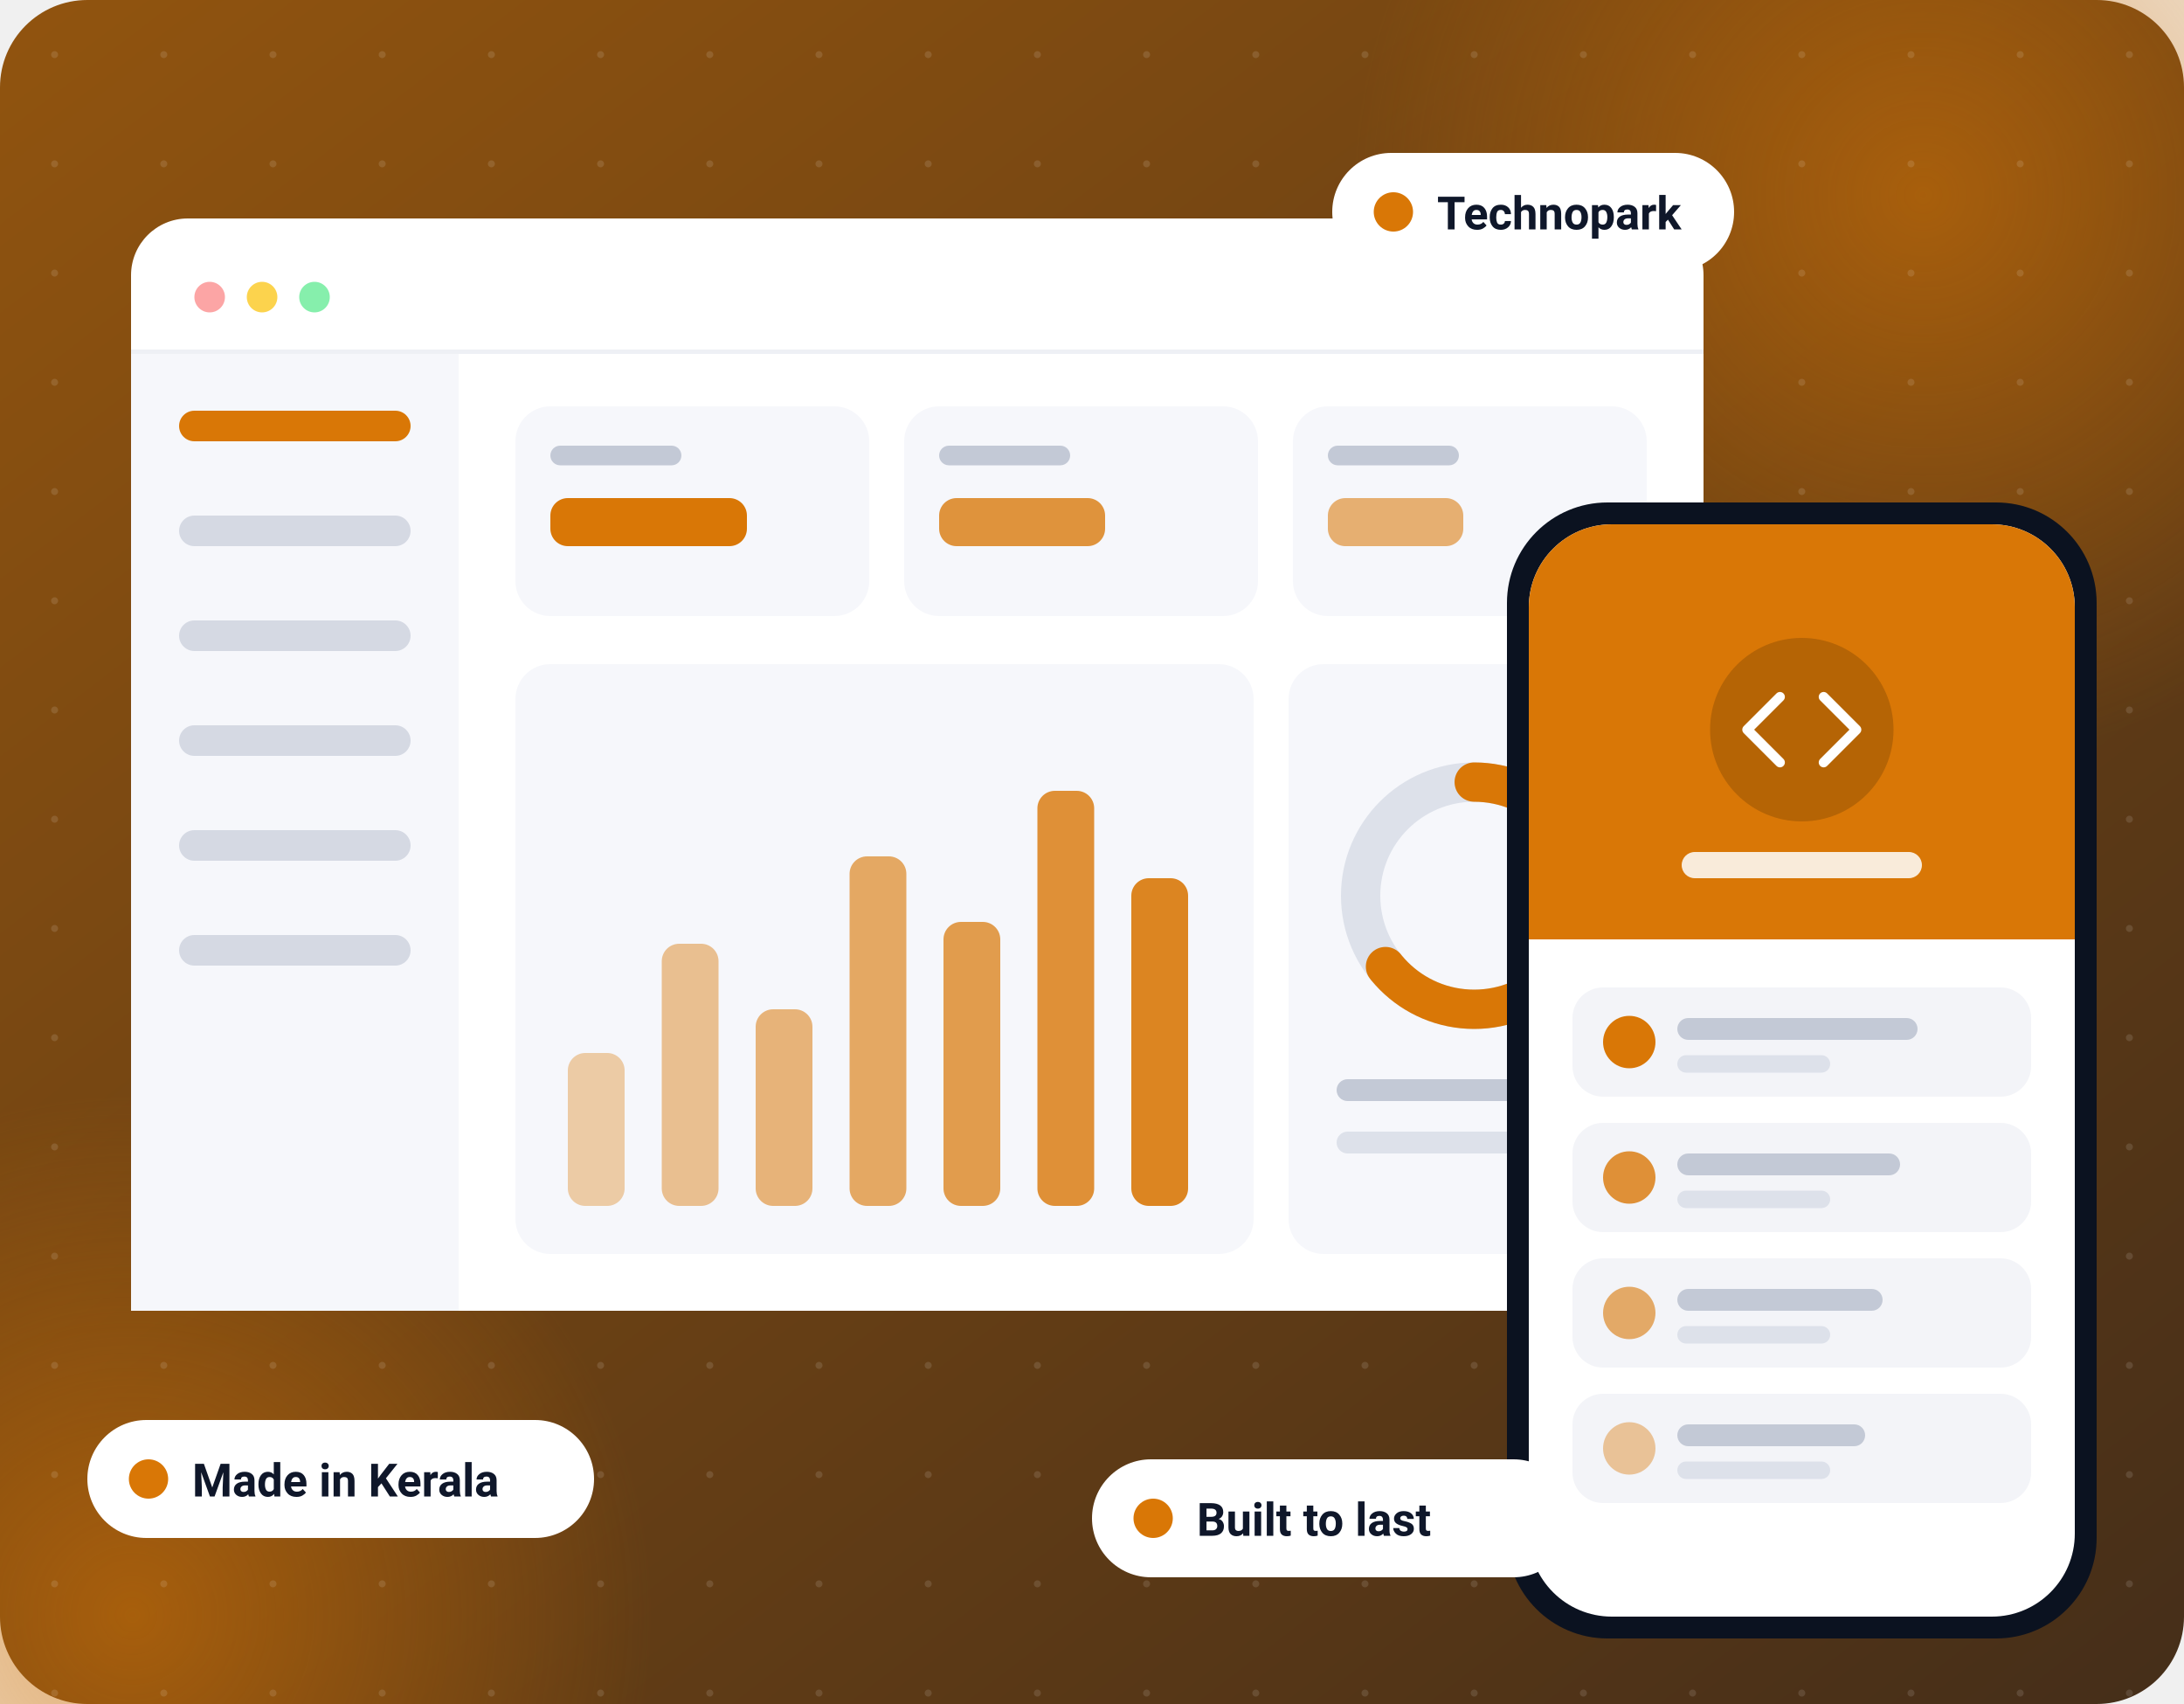
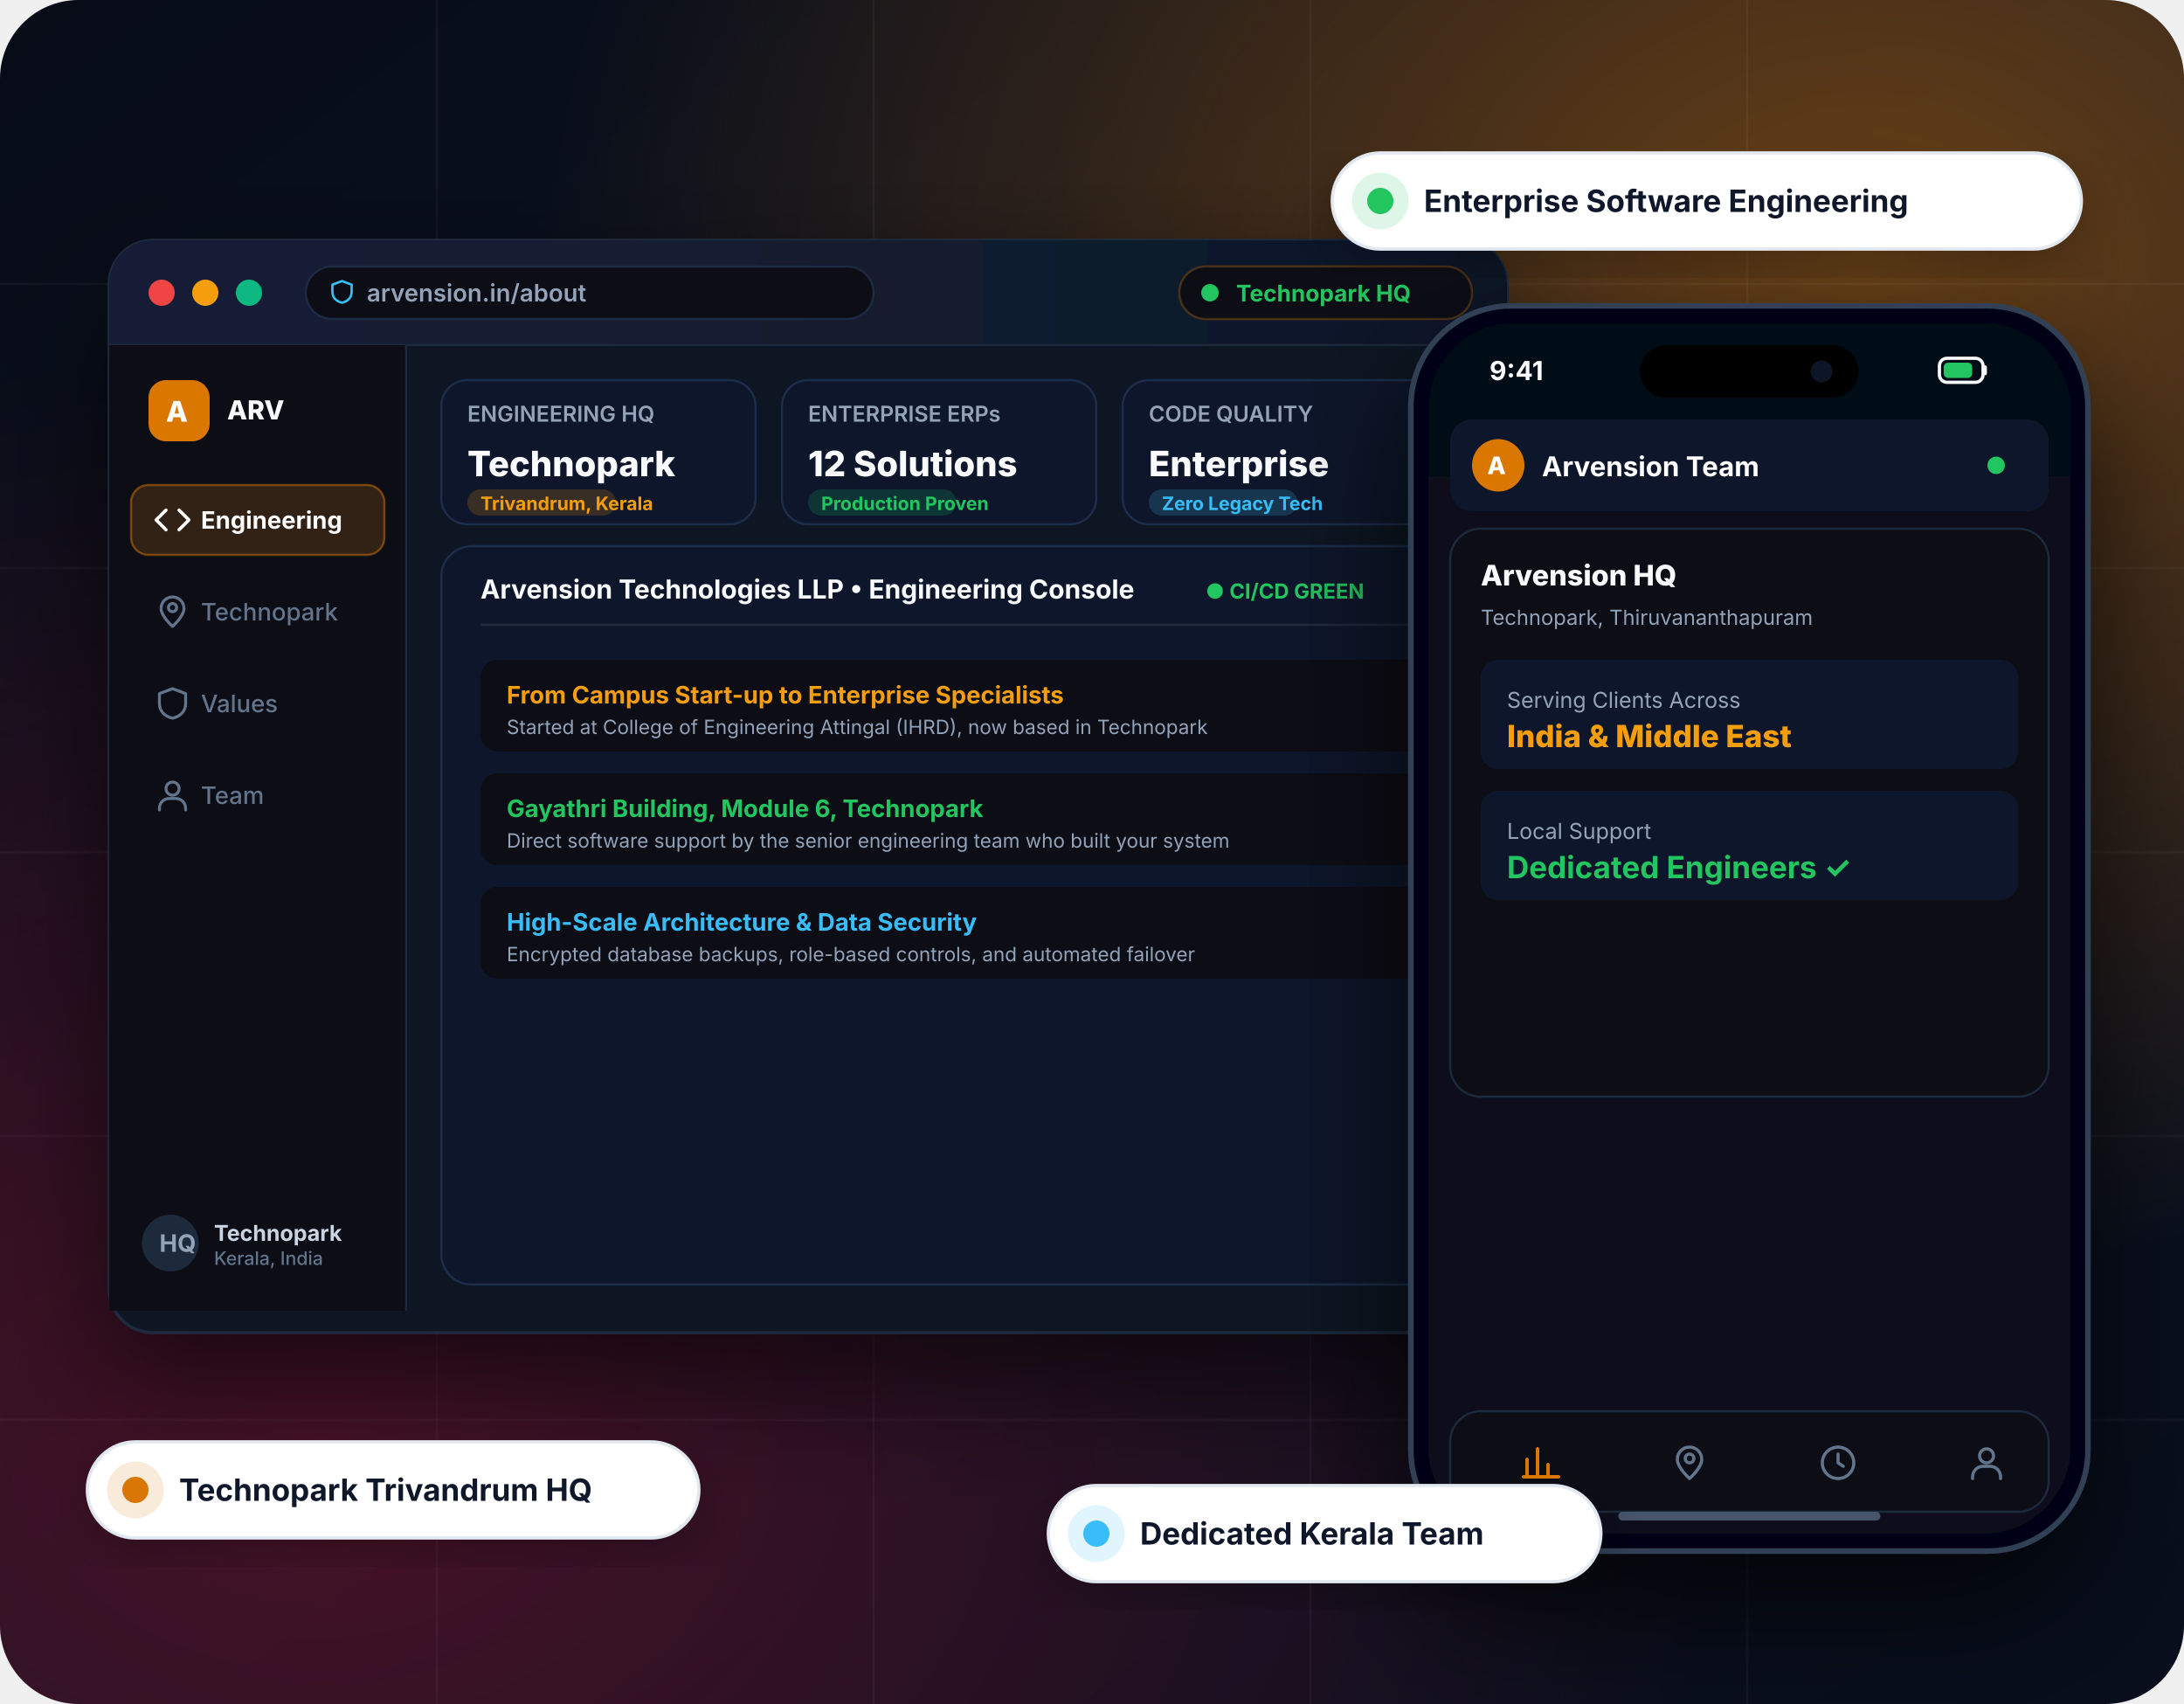
- <svg xmlns="http://www.w3.org/2000/svg" viewBox="0 0 1000 780" role="img">
+ <svg xmlns="http://www.w3.org/2000/svg" viewBox="0 0 1000 780" role="img" aria-label="About Arvension Technologies">
  <defs>
-     <linearGradient id="bg" x1="0" y1="0" x2="1" y2="1">
-       <stop offset="0" stop-color="#91540f" />
-       <stop offset="1" stop-color="#452e19" />
+     <linearGradient id="bg" x1="0%" y1="0%" x2="100%" y2="100%">
+       <stop offset="0%" stop-color="#070c17" />
+       <stop offset="50%" stop-color="#0b1324" />
+       <stop offset="100%" stop-color="#080e1c" />
    </linearGradient>
-     <radialGradient id="gl" cx=".5" cy=".5" r=".5">
-       <stop offset="0" stop-color="#d97706" stop-opacity=".55" />
-       <stop offset="1" stop-color="#d97706" stop-opacity="0" />
+     <radialGradient id="glow-l" cx="15%" cy="85%" r="65%">
+       <stop offset="0%" stop-color="#c8102e" stop-opacity="0.32" />
+       <stop offset="100%" stop-color="#c8102e" stop-opacity="0" />
    </radialGradient>
+     <radialGradient id="glow-r" cx="85%" cy="15%" r="60%">
+       <stop offset="0%" stop-color="#d97706" stop-opacity="0.45" />
+       <stop offset="100%" stop-color="#d97706" stop-opacity="0" />
+     </radialGradient>
+     <filter id="shadow-win" x="-10%" y="-10%" width="125%" height="125%">
+       <feDropShadow dx="0" dy="24" stdDeviation="28" flood-color="#000000" flood-opacity="0.6" />
+     </filter>
+     <filter id="shadow-phone" x="-15%" y="-10%" width="130%" height="125%">
+       <feDropShadow dx="0" dy="28" stdDeviation="30" flood-color="#000000" flood-opacity="0.75" />
+     </filter>
+     <filter id="shadow-chip" x="-10%" y="-20%" width="120%" height="150%">
+       <feDropShadow dx="0" dy="8" stdDeviation="12" flood-color="#000000" flood-opacity="0.25" />
+     </filter>
+     <linearGradient id="chrome-bar" x1="0%" y1="0%" x2="100%" y2="0%">
+       <stop offset="0%" stop-color="#141f36" />
+       <stop offset="100%" stop-color="#101828" />
+     </linearGradient>
+     <linearGradient id="accent-grad" x1="0%" y1="0%" x2="100%" y2="100%">
+       <stop offset="0%" stop-color="#d97706" />
+       <stop offset="100%" stop-color="#a35904" />
+     </linearGradient>
  </defs>
-   <rect width="1000" height="780" rx="40" fill="url(#bg)" />
-   <circle cx="880" cy="90" r="260" fill="url(#gl)" />
-   <circle cx="60" cy="740" r="240" fill="url(#gl)" />
-   <circle cx="25" cy="25" r="1.6" fill="#fff" opacity=".12" />
-   <circle cx="25" cy="75" r="1.6" fill="#fff" opacity=".12" />
-   <circle cx="25" cy="125" r="1.6" fill="#fff" opacity=".12" />
-   <circle cx="25" cy="175" r="1.6" fill="#fff" opacity=".12" />
-   <circle cx="25" cy="225" r="1.6" fill="#fff" opacity=".12" />
-   <circle cx="25" cy="275" r="1.6" fill="#fff" opacity=".12" />
-   <circle cx="25" cy="325" r="1.6" fill="#fff" opacity=".12" />
-   <circle cx="25" cy="375" r="1.6" fill="#fff" opacity=".12" />
-   <circle cx="25" cy="425" r="1.6" fill="#fff" opacity=".12" />
-   <circle cx="25" cy="475" r="1.6" fill="#fff" opacity=".12" />
-   <circle cx="25" cy="525" r="1.6" fill="#fff" opacity=".12" />
-   <circle cx="25" cy="575" r="1.6" fill="#fff" opacity=".12" />
-   <circle cx="25" cy="625" r="1.6" fill="#fff" opacity=".12" />
-   <circle cx="25" cy="675" r="1.6" fill="#fff" opacity=".12" />
-   <circle cx="25" cy="725" r="1.6" fill="#fff" opacity=".12" />
-   <circle cx="25" cy="775" r="1.6" fill="#fff" opacity=".12" />
-   <circle cx="75" cy="25" r="1.6" fill="#fff" opacity=".12" />
-   <circle cx="75" cy="75" r="1.6" fill="#fff" opacity=".12" />
-   <circle cx="75" cy="125" r="1.6" fill="#fff" opacity=".12" />
-   <circle cx="75" cy="175" r="1.6" fill="#fff" opacity=".12" />
-   <circle cx="75" cy="225" r="1.6" fill="#fff" opacity=".12" />
-   <circle cx="75" cy="275" r="1.6" fill="#fff" opacity=".12" />
-   <circle cx="75" cy="325" r="1.6" fill="#fff" opacity=".12" />
-   <circle cx="75" cy="375" r="1.6" fill="#fff" opacity=".12" />
-   <circle cx="75" cy="425" r="1.6" fill="#fff" opacity=".12" />
-   <circle cx="75" cy="475" r="1.6" fill="#fff" opacity=".12" />
-   <circle cx="75" cy="525" r="1.6" fill="#fff" opacity=".12" />
-   <circle cx="75" cy="575" r="1.6" fill="#fff" opacity=".12" />
-   <circle cx="75" cy="625" r="1.6" fill="#fff" opacity=".12" />
-   <circle cx="75" cy="675" r="1.6" fill="#fff" opacity=".12" />
-   <circle cx="75" cy="725" r="1.6" fill="#fff" opacity=".12" />
-   <circle cx="75" cy="775" r="1.6" fill="#fff" opacity=".12" />
-   <circle cx="125" cy="25" r="1.6" fill="#fff" opacity=".12" />
-   <circle cx="125" cy="75" r="1.6" fill="#fff" opacity=".12" />
-   <circle cx="125" cy="125" r="1.6" fill="#fff" opacity=".12" />
-   <circle cx="125" cy="175" r="1.6" fill="#fff" opacity=".12" />
-   <circle cx="125" cy="225" r="1.6" fill="#fff" opacity=".12" />
-   <circle cx="125" cy="275" r="1.6" fill="#fff" opacity=".12" />
-   <circle cx="125" cy="325" r="1.6" fill="#fff" opacity=".12" />
-   <circle cx="125" cy="375" r="1.6" fill="#fff" opacity=".12" />
-   <circle cx="125" cy="425" r="1.6" fill="#fff" opacity=".12" />
-   <circle cx="125" cy="475" r="1.6" fill="#fff" opacity=".12" />
-   <circle cx="125" cy="525" r="1.6" fill="#fff" opacity=".12" />
-   <circle cx="125" cy="575" r="1.6" fill="#fff" opacity=".12" />
-   <circle cx="125" cy="625" r="1.6" fill="#fff" opacity=".12" />
-   <circle cx="125" cy="675" r="1.6" fill="#fff" opacity=".12" />
-   <circle cx="125" cy="725" r="1.6" fill="#fff" opacity=".12" />
-   <circle cx="125" cy="775" r="1.6" fill="#fff" opacity=".12" />
-   <circle cx="175" cy="25" r="1.6" fill="#fff" opacity=".12" />
-   <circle cx="175" cy="75" r="1.6" fill="#fff" opacity=".12" />
-   <circle cx="175" cy="125" r="1.6" fill="#fff" opacity=".12" />
-   <circle cx="175" cy="175" r="1.6" fill="#fff" opacity=".12" />
-   <circle cx="175" cy="225" r="1.6" fill="#fff" opacity=".12" />
-   <circle cx="175" cy="275" r="1.6" fill="#fff" opacity=".12" />
-   <circle cx="175" cy="325" r="1.6" fill="#fff" opacity=".12" />
-   <circle cx="175" cy="375" r="1.6" fill="#fff" opacity=".12" />
-   <circle cx="175" cy="425" r="1.6" fill="#fff" opacity=".12" />
-   <circle cx="175" cy="475" r="1.6" fill="#fff" opacity=".12" />
-   <circle cx="175" cy="525" r="1.6" fill="#fff" opacity=".12" />
-   <circle cx="175" cy="575" r="1.6" fill="#fff" opacity=".12" />
-   <circle cx="175" cy="625" r="1.6" fill="#fff" opacity=".12" />
-   <circle cx="175" cy="675" r="1.6" fill="#fff" opacity=".12" />
-   <circle cx="175" cy="725" r="1.6" fill="#fff" opacity=".12" />
-   <circle cx="175" cy="775" r="1.6" fill="#fff" opacity=".12" />
-   <circle cx="225" cy="25" r="1.6" fill="#fff" opacity=".12" />
-   <circle cx="225" cy="75" r="1.6" fill="#fff" opacity=".12" />
-   <circle cx="225" cy="125" r="1.6" fill="#fff" opacity=".12" />
-   <circle cx="225" cy="175" r="1.6" fill="#fff" opacity=".12" />
-   <circle cx="225" cy="225" r="1.6" fill="#fff" opacity=".12" />
-   <circle cx="225" cy="275" r="1.6" fill="#fff" opacity=".12" />
-   <circle cx="225" cy="325" r="1.6" fill="#fff" opacity=".12" />
-   <circle cx="225" cy="375" r="1.6" fill="#fff" opacity=".12" />
-   <circle cx="225" cy="425" r="1.6" fill="#fff" opacity=".12" />
-   <circle cx="225" cy="475" r="1.6" fill="#fff" opacity=".12" />
-   <circle cx="225" cy="525" r="1.6" fill="#fff" opacity=".12" />
-   <circle cx="225" cy="575" r="1.6" fill="#fff" opacity=".12" />
-   <circle cx="225" cy="625" r="1.6" fill="#fff" opacity=".12" />
-   <circle cx="225" cy="675" r="1.6" fill="#fff" opacity=".12" />
-   <circle cx="225" cy="725" r="1.6" fill="#fff" opacity=".12" />
-   <circle cx="225" cy="775" r="1.6" fill="#fff" opacity=".12" />
-   <circle cx="275" cy="25" r="1.6" fill="#fff" opacity=".12" />
-   <circle cx="275" cy="75" r="1.6" fill="#fff" opacity=".12" />
-   <circle cx="275" cy="125" r="1.6" fill="#fff" opacity=".12" />
-   <circle cx="275" cy="175" r="1.6" fill="#fff" opacity=".12" />
-   <circle cx="275" cy="225" r="1.6" fill="#fff" opacity=".12" />
-   <circle cx="275" cy="275" r="1.6" fill="#fff" opacity=".12" />
-   <circle cx="275" cy="325" r="1.6" fill="#fff" opacity=".12" />
-   <circle cx="275" cy="375" r="1.6" fill="#fff" opacity=".12" />
-   <circle cx="275" cy="425" r="1.6" fill="#fff" opacity=".12" />
-   <circle cx="275" cy="475" r="1.6" fill="#fff" opacity=".12" />
-   <circle cx="275" cy="525" r="1.6" fill="#fff" opacity=".12" />
-   <circle cx="275" cy="575" r="1.6" fill="#fff" opacity=".12" />
-   <circle cx="275" cy="625" r="1.6" fill="#fff" opacity=".12" />
-   <circle cx="275" cy="675" r="1.6" fill="#fff" opacity=".12" />
-   <circle cx="275" cy="725" r="1.6" fill="#fff" opacity=".12" />
-   <circle cx="275" cy="775" r="1.6" fill="#fff" opacity=".12" />
-   <circle cx="325" cy="25" r="1.6" fill="#fff" opacity=".12" />
-   <circle cx="325" cy="75" r="1.6" fill="#fff" opacity=".12" />
-   <circle cx="325" cy="125" r="1.6" fill="#fff" opacity=".12" />
-   <circle cx="325" cy="175" r="1.6" fill="#fff" opacity=".12" />
-   <circle cx="325" cy="225" r="1.6" fill="#fff" opacity=".12" />
-   <circle cx="325" cy="275" r="1.6" fill="#fff" opacity=".12" />
-   <circle cx="325" cy="325" r="1.6" fill="#fff" opacity=".12" />
-   <circle cx="325" cy="375" r="1.6" fill="#fff" opacity=".12" />
-   <circle cx="325" cy="425" r="1.6" fill="#fff" opacity=".12" />
-   <circle cx="325" cy="475" r="1.6" fill="#fff" opacity=".12" />
-   <circle cx="325" cy="525" r="1.6" fill="#fff" opacity=".12" />
-   <circle cx="325" cy="575" r="1.6" fill="#fff" opacity=".12" />
-   <circle cx="325" cy="625" r="1.6" fill="#fff" opacity=".12" />
-   <circle cx="325" cy="675" r="1.6" fill="#fff" opacity=".12" />
-   <circle cx="325" cy="725" r="1.6" fill="#fff" opacity=".12" />
-   <circle cx="325" cy="775" r="1.6" fill="#fff" opacity=".12" />
-   <circle cx="375" cy="25" r="1.6" fill="#fff" opacity=".12" />
-   <circle cx="375" cy="75" r="1.6" fill="#fff" opacity=".12" />
-   <circle cx="375" cy="125" r="1.6" fill="#fff" opacity=".12" />
-   <circle cx="375" cy="175" r="1.6" fill="#fff" opacity=".12" />
-   <circle cx="375" cy="225" r="1.6" fill="#fff" opacity=".12" />
-   <circle cx="375" cy="275" r="1.6" fill="#fff" opacity=".12" />
-   <circle cx="375" cy="325" r="1.6" fill="#fff" opacity=".12" />
-   <circle cx="375" cy="375" r="1.6" fill="#fff" opacity=".12" />
-   <circle cx="375" cy="425" r="1.6" fill="#fff" opacity=".12" />
-   <circle cx="375" cy="475" r="1.6" fill="#fff" opacity=".12" />
-   <circle cx="375" cy="525" r="1.6" fill="#fff" opacity=".12" />
-   <circle cx="375" cy="575" r="1.6" fill="#fff" opacity=".12" />
-   <circle cx="375" cy="625" r="1.6" fill="#fff" opacity=".12" />
-   <circle cx="375" cy="675" r="1.6" fill="#fff" opacity=".12" />
-   <circle cx="375" cy="725" r="1.6" fill="#fff" opacity=".12" />
-   <circle cx="375" cy="775" r="1.6" fill="#fff" opacity=".12" />
-   <circle cx="425" cy="25" r="1.6" fill="#fff" opacity=".12" />
-   <circle cx="425" cy="75" r="1.6" fill="#fff" opacity=".12" />
-   <circle cx="425" cy="125" r="1.6" fill="#fff" opacity=".12" />
-   <circle cx="425" cy="175" r="1.6" fill="#fff" opacity=".12" />
-   <circle cx="425" cy="225" r="1.6" fill="#fff" opacity=".12" />
-   <circle cx="425" cy="275" r="1.6" fill="#fff" opacity=".12" />
-   <circle cx="425" cy="325" r="1.6" fill="#fff" opacity=".12" />
-   <circle cx="425" cy="375" r="1.6" fill="#fff" opacity=".12" />
-   <circle cx="425" cy="425" r="1.6" fill="#fff" opacity=".12" />
-   <circle cx="425" cy="475" r="1.6" fill="#fff" opacity=".12" />
-   <circle cx="425" cy="525" r="1.6" fill="#fff" opacity=".12" />
-   <circle cx="425" cy="575" r="1.6" fill="#fff" opacity=".12" />
-   <circle cx="425" cy="625" r="1.6" fill="#fff" opacity=".12" />
-   <circle cx="425" cy="675" r="1.6" fill="#fff" opacity=".12" />
-   <circle cx="425" cy="725" r="1.6" fill="#fff" opacity=".12" />
-   <circle cx="425" cy="775" r="1.6" fill="#fff" opacity=".12" />
-   <circle cx="475" cy="25" r="1.6" fill="#fff" opacity=".12" />
-   <circle cx="475" cy="75" r="1.6" fill="#fff" opacity=".12" />
-   <circle cx="475" cy="125" r="1.6" fill="#fff" opacity=".12" />
-   <circle cx="475" cy="175" r="1.6" fill="#fff" opacity=".12" />
-   <circle cx="475" cy="225" r="1.6" fill="#fff" opacity=".12" />
-   <circle cx="475" cy="275" r="1.6" fill="#fff" opacity=".12" />
-   <circle cx="475" cy="325" r="1.6" fill="#fff" opacity=".12" />
-   <circle cx="475" cy="375" r="1.6" fill="#fff" opacity=".12" />
-   <circle cx="475" cy="425" r="1.6" fill="#fff" opacity=".12" />
-   <circle cx="475" cy="475" r="1.6" fill="#fff" opacity=".12" />
-   <circle cx="475" cy="525" r="1.6" fill="#fff" opacity=".12" />
-   <circle cx="475" cy="575" r="1.6" fill="#fff" opacity=".12" />
-   <circle cx="475" cy="625" r="1.6" fill="#fff" opacity=".12" />
-   <circle cx="475" cy="675" r="1.6" fill="#fff" opacity=".12" />
-   <circle cx="475" cy="725" r="1.6" fill="#fff" opacity=".12" />
-   <circle cx="475" cy="775" r="1.6" fill="#fff" opacity=".12" />
-   <circle cx="525" cy="25" r="1.6" fill="#fff" opacity=".12" />
-   <circle cx="525" cy="75" r="1.6" fill="#fff" opacity=".12" />
-   <circle cx="525" cy="125" r="1.6" fill="#fff" opacity=".12" />
-   <circle cx="525" cy="175" r="1.6" fill="#fff" opacity=".12" />
-   <circle cx="525" cy="225" r="1.6" fill="#fff" opacity=".12" />
-   <circle cx="525" cy="275" r="1.6" fill="#fff" opacity=".12" />
-   <circle cx="525" cy="325" r="1.6" fill="#fff" opacity=".12" />
-   <circle cx="525" cy="375" r="1.6" fill="#fff" opacity=".12" />
-   <circle cx="525" cy="425" r="1.6" fill="#fff" opacity=".12" />
-   <circle cx="525" cy="475" r="1.6" fill="#fff" opacity=".12" />
-   <circle cx="525" cy="525" r="1.6" fill="#fff" opacity=".12" />
-   <circle cx="525" cy="575" r="1.6" fill="#fff" opacity=".12" />
-   <circle cx="525" cy="625" r="1.6" fill="#fff" opacity=".12" />
-   <circle cx="525" cy="675" r="1.6" fill="#fff" opacity=".12" />
-   <circle cx="525" cy="725" r="1.6" fill="#fff" opacity=".12" />
-   <circle cx="525" cy="775" r="1.6" fill="#fff" opacity=".12" />
-   <circle cx="575" cy="25" r="1.6" fill="#fff" opacity=".12" />
-   <circle cx="575" cy="75" r="1.6" fill="#fff" opacity=".12" />
-   <circle cx="575" cy="125" r="1.6" fill="#fff" opacity=".12" />
-   <circle cx="575" cy="175" r="1.6" fill="#fff" opacity=".12" />
-   <circle cx="575" cy="225" r="1.6" fill="#fff" opacity=".12" />
-   <circle cx="575" cy="275" r="1.6" fill="#fff" opacity=".12" />
-   <circle cx="575" cy="325" r="1.6" fill="#fff" opacity=".12" />
-   <circle cx="575" cy="375" r="1.6" fill="#fff" opacity=".12" />
-   <circle cx="575" cy="425" r="1.6" fill="#fff" opacity=".12" />
-   <circle cx="575" cy="475" r="1.6" fill="#fff" opacity=".12" />
-   <circle cx="575" cy="525" r="1.6" fill="#fff" opacity=".12" />
-   <circle cx="575" cy="575" r="1.6" fill="#fff" opacity=".12" />
-   <circle cx="575" cy="625" r="1.6" fill="#fff" opacity=".12" />
-   <circle cx="575" cy="675" r="1.6" fill="#fff" opacity=".12" />
-   <circle cx="575" cy="725" r="1.6" fill="#fff" opacity=".12" />
-   <circle cx="575" cy="775" r="1.6" fill="#fff" opacity=".12" />
-   <circle cx="625" cy="25" r="1.6" fill="#fff" opacity=".12" />
-   <circle cx="625" cy="75" r="1.6" fill="#fff" opacity=".12" />
-   <circle cx="625" cy="125" r="1.6" fill="#fff" opacity=".12" />
-   <circle cx="625" cy="175" r="1.6" fill="#fff" opacity=".12" />
-   <circle cx="625" cy="225" r="1.6" fill="#fff" opacity=".12" />
-   <circle cx="625" cy="275" r="1.6" fill="#fff" opacity=".12" />
-   <circle cx="625" cy="325" r="1.6" fill="#fff" opacity=".12" />
-   <circle cx="625" cy="375" r="1.6" fill="#fff" opacity=".12" />
-   <circle cx="625" cy="425" r="1.6" fill="#fff" opacity=".12" />
-   <circle cx="625" cy="475" r="1.6" fill="#fff" opacity=".12" />
-   <circle cx="625" cy="525" r="1.6" fill="#fff" opacity=".12" />
-   <circle cx="625" cy="575" r="1.6" fill="#fff" opacity=".12" />
-   <circle cx="625" cy="625" r="1.6" fill="#fff" opacity=".12" />
-   <circle cx="625" cy="675" r="1.6" fill="#fff" opacity=".12" />
-   <circle cx="625" cy="725" r="1.6" fill="#fff" opacity=".12" />
-   <circle cx="625" cy="775" r="1.6" fill="#fff" opacity=".12" />
-   <circle cx="675" cy="25" r="1.6" fill="#fff" opacity=".12" />
-   <circle cx="675" cy="75" r="1.6" fill="#fff" opacity=".12" />
-   <circle cx="675" cy="125" r="1.6" fill="#fff" opacity=".12" />
-   <circle cx="675" cy="175" r="1.6" fill="#fff" opacity=".12" />
-   <circle cx="675" cy="225" r="1.6" fill="#fff" opacity=".12" />
-   <circle cx="675" cy="275" r="1.6" fill="#fff" opacity=".12" />
-   <circle cx="675" cy="325" r="1.6" fill="#fff" opacity=".12" />
-   <circle cx="675" cy="375" r="1.6" fill="#fff" opacity=".12" />
-   <circle cx="675" cy="425" r="1.6" fill="#fff" opacity=".12" />
-   <circle cx="675" cy="475" r="1.6" fill="#fff" opacity=".12" />
-   <circle cx="675" cy="525" r="1.6" fill="#fff" opacity=".12" />
-   <circle cx="675" cy="575" r="1.6" fill="#fff" opacity=".12" />
-   <circle cx="675" cy="625" r="1.6" fill="#fff" opacity=".12" />
-   <circle cx="675" cy="675" r="1.6" fill="#fff" opacity=".12" />
-   <circle cx="675" cy="725" r="1.6" fill="#fff" opacity=".12" />
-   <circle cx="675" cy="775" r="1.6" fill="#fff" opacity=".12" />
-   <circle cx="725" cy="25" r="1.6" fill="#fff" opacity=".12" />
-   <circle cx="725" cy="75" r="1.6" fill="#fff" opacity=".12" />
-   <circle cx="725" cy="125" r="1.6" fill="#fff" opacity=".12" />
-   <circle cx="725" cy="175" r="1.6" fill="#fff" opacity=".12" />
-   <circle cx="725" cy="225" r="1.6" fill="#fff" opacity=".12" />
-   <circle cx="725" cy="275" r="1.6" fill="#fff" opacity=".12" />
-   <circle cx="725" cy="325" r="1.6" fill="#fff" opacity=".12" />
-   <circle cx="725" cy="375" r="1.6" fill="#fff" opacity=".12" />
-   <circle cx="725" cy="425" r="1.6" fill="#fff" opacity=".12" />
-   <circle cx="725" cy="475" r="1.6" fill="#fff" opacity=".12" />
-   <circle cx="725" cy="525" r="1.6" fill="#fff" opacity=".12" />
-   <circle cx="725" cy="575" r="1.6" fill="#fff" opacity=".12" />
-   <circle cx="725" cy="625" r="1.6" fill="#fff" opacity=".12" />
-   <circle cx="725" cy="675" r="1.6" fill="#fff" opacity=".12" />
-   <circle cx="725" cy="725" r="1.6" fill="#fff" opacity=".12" />
-   <circle cx="725" cy="775" r="1.6" fill="#fff" opacity=".12" />
-   <circle cx="775" cy="25" r="1.6" fill="#fff" opacity=".12" />
-   <circle cx="775" cy="75" r="1.6" fill="#fff" opacity=".12" />
-   <circle cx="775" cy="125" r="1.6" fill="#fff" opacity=".12" />
-   <circle cx="775" cy="175" r="1.6" fill="#fff" opacity=".12" />
-   <circle cx="775" cy="225" r="1.6" fill="#fff" opacity=".12" />
-   <circle cx="775" cy="275" r="1.6" fill="#fff" opacity=".12" />
-   <circle cx="775" cy="325" r="1.6" fill="#fff" opacity=".12" />
-   <circle cx="775" cy="375" r="1.6" fill="#fff" opacity=".12" />
-   <circle cx="775" cy="425" r="1.6" fill="#fff" opacity=".12" />
-   <circle cx="775" cy="475" r="1.6" fill="#fff" opacity=".12" />
-   <circle cx="775" cy="525" r="1.6" fill="#fff" opacity=".12" />
-   <circle cx="775" cy="575" r="1.6" fill="#fff" opacity=".12" />
-   <circle cx="775" cy="625" r="1.6" fill="#fff" opacity=".12" />
-   <circle cx="775" cy="675" r="1.6" fill="#fff" opacity=".12" />
-   <circle cx="775" cy="725" r="1.6" fill="#fff" opacity=".12" />
-   <circle cx="775" cy="775" r="1.6" fill="#fff" opacity=".12" />
-   <circle cx="825" cy="25" r="1.6" fill="#fff" opacity=".12" />
-   <circle cx="825" cy="75" r="1.6" fill="#fff" opacity=".12" />
-   <circle cx="825" cy="125" r="1.6" fill="#fff" opacity=".12" />
-   <circle cx="825" cy="175" r="1.6" fill="#fff" opacity=".12" />
-   <circle cx="825" cy="225" r="1.6" fill="#fff" opacity=".12" />
-   <circle cx="825" cy="275" r="1.6" fill="#fff" opacity=".12" />
-   <circle cx="825" cy="325" r="1.6" fill="#fff" opacity=".12" />
-   <circle cx="825" cy="375" r="1.6" fill="#fff" opacity=".12" />
-   <circle cx="825" cy="425" r="1.6" fill="#fff" opacity=".12" />
-   <circle cx="825" cy="475" r="1.6" fill="#fff" opacity=".12" />
-   <circle cx="825" cy="525" r="1.6" fill="#fff" opacity=".12" />
-   <circle cx="825" cy="575" r="1.6" fill="#fff" opacity=".12" />
-   <circle cx="825" cy="625" r="1.6" fill="#fff" opacity=".12" />
-   <circle cx="825" cy="675" r="1.6" fill="#fff" opacity=".12" />
-   <circle cx="825" cy="725" r="1.6" fill="#fff" opacity=".12" />
-   <circle cx="825" cy="775" r="1.6" fill="#fff" opacity=".12" />
-   <circle cx="875" cy="25" r="1.6" fill="#fff" opacity=".12" />
-   <circle cx="875" cy="75" r="1.6" fill="#fff" opacity=".12" />
-   <circle cx="875" cy="125" r="1.6" fill="#fff" opacity=".12" />
-   <circle cx="875" cy="175" r="1.6" fill="#fff" opacity=".12" />
-   <circle cx="875" cy="225" r="1.6" fill="#fff" opacity=".12" />
-   <circle cx="875" cy="275" r="1.6" fill="#fff" opacity=".12" />
-   <circle cx="875" cy="325" r="1.6" fill="#fff" opacity=".12" />
-   <circle cx="875" cy="375" r="1.6" fill="#fff" opacity=".12" />
-   <circle cx="875" cy="425" r="1.6" fill="#fff" opacity=".12" />
-   <circle cx="875" cy="475" r="1.6" fill="#fff" opacity=".12" />
-   <circle cx="875" cy="525" r="1.6" fill="#fff" opacity=".12" />
-   <circle cx="875" cy="575" r="1.6" fill="#fff" opacity=".12" />
-   <circle cx="875" cy="625" r="1.6" fill="#fff" opacity=".12" />
-   <circle cx="875" cy="675" r="1.6" fill="#fff" opacity=".12" />
-   <circle cx="875" cy="725" r="1.6" fill="#fff" opacity=".12" />
-   <circle cx="875" cy="775" r="1.6" fill="#fff" opacity=".12" />
-   <circle cx="925" cy="25" r="1.6" fill="#fff" opacity=".12" />
-   <circle cx="925" cy="75" r="1.6" fill="#fff" opacity=".12" />
-   <circle cx="925" cy="125" r="1.6" fill="#fff" opacity=".12" />
-   <circle cx="925" cy="175" r="1.6" fill="#fff" opacity=".12" />
-   <circle cx="925" cy="225" r="1.6" fill="#fff" opacity=".12" />
-   <circle cx="925" cy="275" r="1.6" fill="#fff" opacity=".12" />
-   <circle cx="925" cy="325" r="1.6" fill="#fff" opacity=".12" />
-   <circle cx="925" cy="375" r="1.6" fill="#fff" opacity=".12" />
-   <circle cx="925" cy="425" r="1.6" fill="#fff" opacity=".12" />
-   <circle cx="925" cy="475" r="1.6" fill="#fff" opacity=".12" />
-   <circle cx="925" cy="525" r="1.6" fill="#fff" opacity=".12" />
-   <circle cx="925" cy="575" r="1.6" fill="#fff" opacity=".12" />
-   <circle cx="925" cy="625" r="1.6" fill="#fff" opacity=".12" />
-   <circle cx="925" cy="675" r="1.6" fill="#fff" opacity=".12" />
-   <circle cx="925" cy="725" r="1.6" fill="#fff" opacity=".12" />
-   <circle cx="925" cy="775" r="1.6" fill="#fff" opacity=".12" />
-   <circle cx="975" cy="25" r="1.6" fill="#fff" opacity=".12" />
-   <circle cx="975" cy="75" r="1.6" fill="#fff" opacity=".12" />
-   <circle cx="975" cy="125" r="1.6" fill="#fff" opacity=".12" />
-   <circle cx="975" cy="175" r="1.6" fill="#fff" opacity=".12" />
-   <circle cx="975" cy="225" r="1.6" fill="#fff" opacity=".12" />
-   <circle cx="975" cy="275" r="1.6" fill="#fff" opacity=".12" />
-   <circle cx="975" cy="325" r="1.6" fill="#fff" opacity=".12" />
-   <circle cx="975" cy="375" r="1.6" fill="#fff" opacity=".12" />
-   <circle cx="975" cy="425" r="1.6" fill="#fff" opacity=".12" />
-   <circle cx="975" cy="475" r="1.6" fill="#fff" opacity=".12" />
-   <circle cx="975" cy="525" r="1.6" fill="#fff" opacity=".12" />
-   <circle cx="975" cy="575" r="1.6" fill="#fff" opacity=".12" />
-   <circle cx="975" cy="625" r="1.6" fill="#fff" opacity=".12" />
-   <circle cx="975" cy="675" r="1.6" fill="#fff" opacity=".12" />
-   <circle cx="975" cy="725" r="1.6" fill="#fff" opacity=".12" />
-   <circle cx="975" cy="775" r="1.6" fill="#fff" opacity=".12" />
-   <rect x="60" y="100" width="720" height="500" rx="26" fill="#fff" />
-   <circle cx="96" cy="136" r="7" fill="#fca5a5" />
-   <circle cx="120" cy="136" r="7" fill="#fcd34d" />
-   <circle cx="144" cy="136" r="7" fill="#86efac" />
-   <rect x="60" y="160" width="720" height="2" fill="#eef0f5" />
-   <rect x="60" y="162" width="150" height="438" rx="0" fill="#f6f7fb" />
-   <rect x="82" y="188" width="106" height="14" rx="7" fill="#d97706" />
-   <rect x="82" y="236" width="106" height="14" rx="7" fill="#d5d9e3" />
-   <rect x="82" y="284" width="106" height="14" rx="7" fill="#d5d9e3" />
-   <rect x="82" y="332" width="106" height="14" rx="7" fill="#d5d9e3" />
-   <rect x="82" y="380" width="106" height="14" rx="7" fill="#d5d9e3" />
-   <rect x="82" y="428" width="106" height="14" rx="7" fill="#d5d9e3" />
-   <rect x="236" y="186" width="162" height="96" rx="16" fill="#f6f7fb" />
-   <rect x="252" y="204" width="60" height="9" rx="4.5" fill="#c3c9d6" />
-   <rect x="252" y="228" width="90" height="22" rx="8" fill="#d97706" opacity="1.0" />
-   <rect x="414" y="186" width="162" height="96" rx="16" fill="#f6f7fb" />
-   <rect x="430" y="204" width="60" height="9" rx="4.5" fill="#c3c9d6" />
-   <rect x="430" y="228" width="76" height="22" rx="8" fill="#d97706" opacity="0.78" />
-   <rect x="592" y="186" width="162" height="96" rx="16" fill="#f6f7fb" />
-   <rect x="608" y="204" width="60" height="9" rx="4.5" fill="#c3c9d6" />
-   <rect x="608" y="228" width="62" height="22" rx="8" fill="#d97706" opacity="0.56" />
-   <rect x="236" y="304" width="338" height="270" rx="16" fill="#f6f7fb" />
-   <rect x="260" y="482" width="26" height="70" rx="8" fill="#d97706" opacity="0.35" />
-   <rect x="303" y="432" width="26" height="120" rx="8" fill="#d97706" opacity="0.44" />
-   <rect x="346" y="462" width="26" height="90" rx="8" fill="#d97706" opacity="0.53" />
-   <rect x="389" y="392" width="26" height="160" rx="8" fill="#d97706" opacity="0.62" />
-   <rect x="432" y="422" width="26" height="130" rx="8" fill="#d97706" opacity="0.71" />
-   <rect x="475" y="362" width="26" height="190" rx="8" fill="#d97706" opacity="0.80" />
-   <rect x="518" y="402" width="26" height="150" rx="8" fill="#d97706" opacity="0.89" />
-   <rect x="590" y="304" width="170" height="270" rx="16" fill="#f6f7fb" />
-   <circle cx="675" cy="410" r="52" fill="none" stroke="#dde1ea" stroke-width="18" />
-   <circle cx="675" cy="410" r="52" fill="none" stroke="#d97706" stroke-width="18" stroke-dasharray="210 330" stroke-linecap="round" transform="rotate(-90 675 410)" />
-   <rect x="612" y="494" width="126" height="10" rx="5" fill="#c3c9d6" />
-   <rect x="612" y="518" width="90" height="10" rx="5" fill="#dde1ea" />
-   <g transform="translate(690 230)">
-     <rect width="270" height="520" rx="46" fill="#0b1220" />
-     <rect x="10" y="10" width="250" height="500" rx="38" fill="#fff" />
-     <rect x="95" y="20" width="80" height="18" rx="9" fill="#0b1220" />
-     <rect x="10" y="10" width="250" height="190" rx="38" fill="#d97706" />
-     <rect x="10" y="120" width="250" height="80" fill="#d97706" />
-     <circle cx="135" cy="104" r="42" fill="#985304" opacity=".55" />
-     <g transform="translate(105 74) scale(2.5)" fill="none" stroke="#fff" stroke-width="1.8" stroke-linecap="round" stroke-linejoin="round">
-       <path d="M16 18l6-6-6-6M8 6l-6 6 6 6" />
-     </g>
-     <rect x="80" y="160" width="110" height="12" rx="6" fill="#fff" opacity=".85" />
-     <rect x="30" y="222" width="210" height="50" rx="14" fill="#f3f4f8" />
-     <circle cx="56" cy="247" r="12" fill="#d97706" opacity="1.0" />
-     <rect x="78" y="236" width="110" height="10" rx="5" fill="#c3c9d6" />
-     <rect x="78" y="253" width="70" height="8" rx="4" fill="#dde1ea" />
-     <rect x="30" y="284" width="210" height="50" rx="14" fill="#f3f4f8" />
-     <circle cx="56" cy="309" r="12" fill="#d97706" opacity="0.8" />
-     <rect x="78" y="298" width="102" height="10" rx="5" fill="#c3c9d6" />
-     <rect x="78" y="315" width="70" height="8" rx="4" fill="#dde1ea" />
-     <rect x="30" y="346" width="210" height="50" rx="14" fill="#f3f4f8" />
-     <circle cx="56" cy="371" r="12" fill="#d97706" opacity="0.6" />
-     <rect x="78" y="360" width="94" height="10" rx="5" fill="#c3c9d6" />
-     <rect x="78" y="377" width="70" height="8" rx="4" fill="#dde1ea" />
-     <rect x="30" y="408" width="210" height="50" rx="14" fill="#f3f4f8" />
-     <circle cx="56" cy="433" r="12" fill="#d97706" opacity="0.4" />
-     <rect x="78" y="422" width="86" height="10" rx="5" fill="#c3c9d6" />
-     <rect x="78" y="439" width="70" height="8" rx="4" fill="#dde1ea" />
-   </g>
-   <g transform="translate(40 650)">
-     <rect width="232" height="54" rx="27" fill="#fff" />
-     <circle cx="28" cy="27" r="9" fill="#d97706" />
-     <text x="48" y="35" font-family="system-ui,-apple-system,Segoe UI,Roboto,sans-serif" font-size="21" font-weight="700" fill="#0f172a">Made in Kerala</text>
+   <rect width="1000" height="780" rx="36" fill="url(#bg)" />
+   <rect width="1000" height="780" rx="36" fill="url(#glow-l)" />
+   <rect width="1000" height="780" rx="36" fill="url(#glow-r)" />
+   <g stroke="#ffffff" stroke-opacity="0.04" stroke-width="1">
+     <line x1="0" y1="130" x2="1000" y2="130" />
+     <line x1="0" y1="260" x2="1000" y2="260" />
+     <line x1="0" y1="390" x2="1000" y2="390" />
+     <line x1="0" y1="520" x2="1000" y2="520" />
+     <line x1="0" y1="650" x2="1000" y2="650" />
+     <line x1="200" y1="0" x2="200" y2="780" />
+     <line x1="400" y1="0" x2="400" y2="780" />
+     <line x1="600" y1="0" x2="600" y2="780" />
+     <line x1="800" y1="0" x2="800" y2="780" />
+   </g>
+   <g transform="translate(50 110)" filter="url(#shadow-win)">
+     <rect width="640" height="500" rx="20" fill="#0b1324" stroke="#1e293b" stroke-width="1.5" />
+     <path d="M0 20C0 8.95 8.95 0 20 0h600c11.05 0 20 8.95 20 20v28H0V20z" fill="url(#chrome-bar)" />
+     <line x1="0" y1="48" x2="640" y2="48" stroke="#1e293b" stroke-width="1" />
+     <circle cx="24" cy="24" r="6" fill="#ef4444" />
+     <circle cx="44" cy="24" r="6" fill="#f59e0b" />
+     <circle cx="64" cy="24" r="6" fill="#10b981" />
+     <g transform="translate(90 12)">
+       <rect width="260" height="24" rx="12" fill="#070c17" stroke="#1e2a42" stroke-width="1" />
+       <text x="28" y="16" font-family="system-ui,-apple-system,sans-serif" font-size="11" font-weight="600" fill="#94a3b8">arvension.in/about</text>
+       <g transform="translate(10 5) scale(0.55)" fill="none" stroke="#38bdf8" stroke-width="2.0" stroke-linecap="round" stroke-linejoin="round">
+         <path d="M12 3l8 3v6c0 5-3.5 8-8 9-4.5-1-8-4-8-9V6l8-3z" />
+       </g>
+     </g>
+     <g transform="translate(490 12)">
+       <rect width="134" height="24" rx="12" fill="#070c17" stroke="#d97706" stroke-opacity="0.3" stroke-width="1" />
+       <circle cx="14" cy="12" r="4" fill="#22c55e" />
+       <text x="26" y="16" font-family="system-ui,-apple-system,sans-serif" font-size="10.5" font-weight="700" fill="#22c55e">Technopark HQ</text>
+     </g>
+     <rect x="0" y="48" width="136" height="442" fill="#070c17" stroke-right="#1e293b" opacity="0.95" />
+     <line x1="136" y1="48" x2="136" y2="490" stroke="#1e293b" stroke-width="1" />
+     <g transform="translate(18 64)">
+       <rect width="28" height="28" rx="8" fill="#d97706" />
+       <text x="8" y="19" font-family="system-ui,-apple-system,sans-serif" font-size="13" font-weight="800" fill="#fff">A</text>
+       <text x="36" y="18" font-family="system-ui,-apple-system,sans-serif" font-size="12" font-weight="800" fill="#f8fafc">ARV</text>
+     </g>
+     <g transform="translate(10 112)">
+       <rect width="116" height="32" rx="8" fill="#d97706" fill-opacity="0.2" stroke="#d97706" stroke-opacity="0.5" stroke-width="1" />
+       <g transform="translate(10 7) scale(0.75)" fill="none" stroke="#ffffff" stroke-width="2.0" stroke-linecap="round" stroke-linejoin="round">
+         <path d="M16 18l6-6-6-6M8 6l-6 6 6 6" />
+       </g>
+       <text x="32" y="20" font-family="system-ui,-apple-system,sans-serif" font-size="11" font-weight="700" fill="#ffffff">Engineering</text>
+     </g>
+     <g transform="translate(10 154)">
+       <g transform="translate(10 7) scale(0.75)" fill="none" stroke="#64748b" stroke-width="1.8" stroke-linecap="round" stroke-linejoin="round">
+         <path d="M12 21s7-6.2 7-11a7 7 0 1 0-14 0c0 4.8 7 11 7 11zM12 12a2.5 2.5 0 1 0 0-5 2.5 2.5 0 0 0 0 5z" />
+       </g>
+       <text x="32" y="20" font-family="system-ui,-apple-system,sans-serif" font-size="11" font-weight="500" fill="#64748b">Technopark</text>
+     </g>
+     <g transform="translate(10 196)">
+       <g transform="translate(10 7) scale(0.75)" fill="none" stroke="#64748b" stroke-width="1.8" stroke-linecap="round" stroke-linejoin="round">
+         <path d="M12 3l8 3v6c0 5-3.5 8-8 9-4.5-1-8-4-8-9V6l8-3z" />
+       </g>
+       <text x="32" y="20" font-family="system-ui,-apple-system,sans-serif" font-size="11" font-weight="500" fill="#64748b">Values</text>
+     </g>
+     <g transform="translate(10 238)">
+       <g transform="translate(10 7) scale(0.75)" fill="none" stroke="#64748b" stroke-width="1.8" stroke-linecap="round" stroke-linejoin="round">
+         <path d="M12 12a4 4 0 1 0 0-8 4 4 0 0 0 0 8zM4 21v-1a6 6 0 0 1 6-6h4a6 6 0 0 1 6 6v1" />
+       </g>
+       <text x="32" y="20" font-family="system-ui,-apple-system,sans-serif" font-size="11" font-weight="500" fill="#64748b">Team</text>
+     </g>
+     <g transform="translate(14 445)">
+       <circle cx="14" cy="14" r="13" fill="#1e293b" />
+       <text x="9" y="18" font-family="system-ui,-apple-system,sans-serif" font-size="11" font-weight="700" fill="#94a3b8">HQ</text>
+       <text x="34" y="13" font-family="system-ui,-apple-system,sans-serif" font-size="10" font-weight="700" fill="#cbd5e1">Technopark</text>
+       <text x="34" y="24" font-family="system-ui,-apple-system,sans-serif" font-size="8.5" font-weight="500" fill="#64748b">Kerala, India</text>
+     </g>
+     <g transform="translate(152 64)">
+       <rect width="144" height="66" rx="12" fill="#0e172c" stroke="#1e2d4a" stroke-width="1" />
+       <text x="12" y="19" font-family="system-ui,-apple-system,sans-serif" font-size="10" font-weight="600" fill="#94a3b8">ENGINEERING HQ</text>
+       <text x="12" y="44" font-family="system-ui,-apple-system,sans-serif" font-size="16" font-weight="800" fill="#f8fafc">Technopark</text>
+       <g transform="translate(12 50)">
+         <rect width="68" height="12" rx="6" fill="#f59e0b" fill-opacity="0.18" />
+         <text x="6" y="9.5" font-family="system-ui,-apple-system,sans-serif" font-size="8.5" font-weight="700" fill="#f59e0b">Trivandrum, Kerala</text>
+       </g>
+     </g>
+     <g transform="translate(308 64)">
+       <rect width="144" height="66" rx="12" fill="#0e172c" stroke="#1e2d4a" stroke-width="1" />
+       <text x="12" y="19" font-family="system-ui,-apple-system,sans-serif" font-size="10" font-weight="600" fill="#94a3b8">ENTERPRISE ERPs</text>
+       <text x="12" y="44" font-family="system-ui,-apple-system,sans-serif" font-size="16" font-weight="800" fill="#f8fafc">12 Solutions</text>
+       <g transform="translate(12 50)">
+         <rect width="68" height="12" rx="6" fill="#22c55e" fill-opacity="0.18" />
+         <text x="6" y="9.5" font-family="system-ui,-apple-system,sans-serif" font-size="8.5" font-weight="700" fill="#22c55e">Production Proven</text>
+       </g>
+     </g>
+     <g transform="translate(464 64)">
+       <rect width="144" height="66" rx="12" fill="#0e172c" stroke="#1e2d4a" stroke-width="1" />
+       <text x="12" y="19" font-family="system-ui,-apple-system,sans-serif" font-size="10" font-weight="600" fill="#94a3b8">CODE QUALITY</text>
+       <text x="12" y="44" font-family="system-ui,-apple-system,sans-serif" font-size="16" font-weight="800" fill="#f8fafc">Enterprise</text>
+       <g transform="translate(12 50)">
+         <rect width="68" height="12" rx="6" fill="#38bdf8" fill-opacity="0.18" />
+         <text x="6" y="9.5" font-family="system-ui,-apple-system,sans-serif" font-size="8.5" font-weight="700" fill="#38bdf8">Zero Legacy Tech</text>
+       </g>
+     </g>
+     <g transform="translate(152 140)">
+       <rect width="470" height="338" rx="14" fill="#0d162a" stroke="#1e2d4a" stroke-width="1" />
+       <text x="18" y="24" font-family="system-ui,-apple-system,sans-serif" font-size="12" font-weight="700" fill="#f8fafc">Arvension Technologies LLP • Engineering Console</text>
+       <text x="350" y="24" font-family="system-ui,-apple-system,sans-serif" font-size="9.5" font-weight="700" fill="#22c55e">● CI/CD GREEN</text>
+       <line x1="18" y1="36" x2="452" y2="36" stroke="#1e293b" stroke-width="1" />
+       <g transform="translate(18 52)">
+         <rect width="434" height="42" rx="8" fill="#070c17" />
+         <text x="12" y="20" font-family="system-ui,-apple-system,sans-serif" font-size="11" font-weight="700" fill="#f59e0b">From Campus Start-up to Enterprise Specialists</text>
+         <text x="12" y="34" font-family="system-ui,-apple-system,sans-serif" font-size="9" fill="#94a3b8">Started at College of Engineering Attingal (IHRD), now based in Technopark</text>
+       </g>
+       <g transform="translate(18 104)">
+         <rect width="434" height="42" rx="8" fill="#070c17" />
+         <text x="12" y="20" font-family="system-ui,-apple-system,sans-serif" font-size="11" font-weight="700" fill="#22c55e">Gayathri Building, Module 6, Technopark</text>
+         <text x="12" y="34" font-family="system-ui,-apple-system,sans-serif" font-size="9" fill="#94a3b8">Direct software support by the senior engineering team who built your system</text>
+       </g>
+       <g transform="translate(18 156)">
+         <rect width="434" height="42" rx="8" fill="#070c17" />
+         <text x="12" y="20" font-family="system-ui,-apple-system,sans-serif" font-size="11" font-weight="700" fill="#38bdf8">High-Scale Architecture &amp; Data Security</text>
+         <text x="12" y="34" font-family="system-ui,-apple-system,sans-serif" font-size="9" fill="#94a3b8">Encrypted database backups, role-based controls, and automated failover</text>
+       </g>
+     </g>
+   </g>
+   <g transform="translate(646 140)" filter="url(#shadow-phone)">
+     <rect width="310" height="570" rx="46" fill="#020617" stroke="#334155" stroke-width="2.5" />
+     <rect x="8" y="8" width="294" height="554" rx="40" fill="#090f1d" />
+     <path d="M8 48C8 25.9 25.9 8 48 8h214c22.1 0 40 17.9 40 40v30H8V48z" fill="#050a14" />
+     <rect x="105" y="18" width="100" height="24" rx="12" fill="#000000" />
+     <circle cx="188" cy="30" r="5" fill="#111827" />
+     <text x="36" y="34" font-family="system-ui,-apple-system,sans-serif" font-size="12" font-weight="700" fill="#f8fafc">9:41</text>
+     <g transform="translate(242 24)">
+       <rect width="20" height="11" rx="3.5" fill="none" stroke="#f8fafc" stroke-width="1.5" />
+       <rect x="2" y="2" width="13" height="7" rx="2" fill="#22c55e" />
+       <path d="M21 4v3" stroke="#f8fafc" stroke-width="1.5" stroke-linecap="round" />
+     </g>
+     <g transform="translate(18 52)">
+       <rect width="274" height="42" rx="10" fill="#0d1629" />
+       <circle cx="22" cy="21" r="12" fill="#d97706" />
+       <text x="17" y="25" font-family="system-ui,-apple-system,sans-serif" font-size="11" font-weight="800" fill="#fff">A</text>
+       <text x="42" y="26" font-family="system-ui,-apple-system,sans-serif" font-size="12.5" font-weight="700" fill="#ffffff">Arvension Team</text>
+       <circle cx="250" cy="21" r="4" fill="#22c55e" />
+     </g>
+     <g transform="translate(18 102)">
+       <rect width="274" height="260" rx="14" fill="#070c17" stroke="#1e293b" stroke-width="1" />
+       <text x="14" y="26" font-family="system-ui,-apple-system,sans-serif" font-size="13" font-weight="800" fill="#f8fafc">Arvension HQ</text>
+       <text x="14" y="44" font-family="system-ui,-apple-system,sans-serif" font-size="9.5" fill="#94a3b8">Technopark, Thiruvananthapuram</text>
+       <g transform="translate(14 60)">
+         <rect width="246" height="50" rx="8" fill="#0e172a" />
+         <text x="12" y="22" font-family="system-ui,-apple-system,sans-serif" font-size="10" fill="#94a3b8">Serving Clients Across</text>
+         <text x="12" y="40" font-family="system-ui,-apple-system,sans-serif" font-size="14" font-weight="800" fill="#f59e0b">India &amp; Middle East</text>
+       </g>
+       <g transform="translate(14 120)">
+         <rect width="246" height="50" rx="8" fill="#0e172a" />
+         <text x="12" y="22" font-family="system-ui,-apple-system,sans-serif" font-size="10" fill="#94a3b8">Local Support</text>
+         <text x="12" y="40" font-family="system-ui,-apple-system,sans-serif" font-size="14" font-weight="700" fill="#22c55e">Dedicated Engineers ✓</text>
+       </g>
+     </g>
+     <g transform="translate(18 506)">
+       <rect width="274" height="46" rx="14" fill="#070d18" stroke="#1e293b" stroke-width="1" />
+       <g transform="translate(32 14)">
+         <g transform="translate(0 0) scale(0.8)" fill="none" stroke="#d97706" stroke-width="2.0" stroke-linecap="round" stroke-linejoin="round">
+           <path d="M4 20V10M10 20V4M16 20v-7M22 20H2" />
+         </g>
+       </g>
+       <g transform="translate(100 14)">
+         <g transform="translate(0 0) scale(0.8)" fill="none" stroke="#64748b" stroke-width="1.8" stroke-linecap="round" stroke-linejoin="round">
+           <path d="M12 21s7-6.2 7-11a7 7 0 1 0-14 0c0 4.8 7 11 7 11zM12 12a2.5 2.5 0 1 0 0-5 2.5 2.5 0 0 0 0 5z" />
+         </g>
+       </g>
+       <g transform="translate(168 14)">
+         <g transform="translate(0 0) scale(0.8)" fill="none" stroke="#64748b" stroke-width="1.8" stroke-linecap="round" stroke-linejoin="round">
+           <path d="M12 21a9 9 0 1 0 0-18 9 9 0 0 0 0 18zM12 7v5l3 2" />
+         </g>
+       </g>
+       <g transform="translate(236 14)">
+         <g transform="translate(0 0) scale(0.8)" fill="none" stroke="#64748b" stroke-width="1.8" stroke-linecap="round" stroke-linejoin="round">
+           <path d="M12 12a4 4 0 1 0 0-8 4 4 0 0 0 0 8zM4 21v-1a6 6 0 0 1 6-6h4a6 6 0 0 1 6 6v1" />
+         </g>
+       </g>
+     </g>
+     <rect x="95" y="552" width="120" height="4" rx="2" fill="#475569" />
+   </g>
+   <g transform="translate(40 660)">
+     <rect width="280" height="44" rx="22" fill="#ffffff" stroke="#e2e8f0" stroke-width="1.5" filter="url(#shadow-chip)" />
+     <circle cx="22" cy="22" r="13" fill="#d97706" opacity="0.15" />
+     <circle cx="22" cy="22" r="6" fill="#d97706" />
+     <text x="42" y="27" font-family="system-ui,-apple-system,sans-serif" font-size="14" font-weight="700" fill="#0f172a">Technopark Trivandrum HQ</text>
  </g>
  <g transform="translate(610 70)">
-     <rect width="184" height="54" rx="27" fill="#fff" />
-     <circle cx="28" cy="27" r="9" fill="#d97706" />
-     <text x="48" y="35" font-family="system-ui,-apple-system,Segoe UI,Roboto,sans-serif" font-size="21" font-weight="700" fill="#0f172a">Technopark</text>
-   </g>
-   <g transform="translate(500 668)">
-     <rect width="220" height="54" rx="27" fill="#fff" />
-     <circle cx="28" cy="27" r="9" fill="#d97706" />
-     <text x="48" y="35" font-family="system-ui,-apple-system,Segoe UI,Roboto,sans-serif" font-size="21" font-weight="700" fill="#0f172a">Built to last</text>
+     <rect width="343" height="44" rx="22" fill="#ffffff" stroke="#e2e8f0" stroke-width="1.5" filter="url(#shadow-chip)" />
+     <circle cx="22" cy="22" r="13" fill="#22c55e" opacity="0.15" />
+     <circle cx="22" cy="22" r="6" fill="#22c55e" />
+     <text x="42" y="27" font-family="system-ui,-apple-system,sans-serif" font-size="14" font-weight="700" fill="#0f172a">Enterprise Software Engineering</text>
+   </g>
+   <g transform="translate(480 680)">
+     <rect width="253" height="44" rx="22" fill="#ffffff" stroke="#e2e8f0" stroke-width="1.5" filter="url(#shadow-chip)" />
+     <circle cx="22" cy="22" r="13" fill="#38bdf8" opacity="0.15" />
+     <circle cx="22" cy="22" r="6" fill="#38bdf8" />
+     <text x="42" y="27" font-family="system-ui,-apple-system,sans-serif" font-size="14" font-weight="700" fill="#0f172a">Dedicated Kerala Team</text>
  </g>
</svg>
